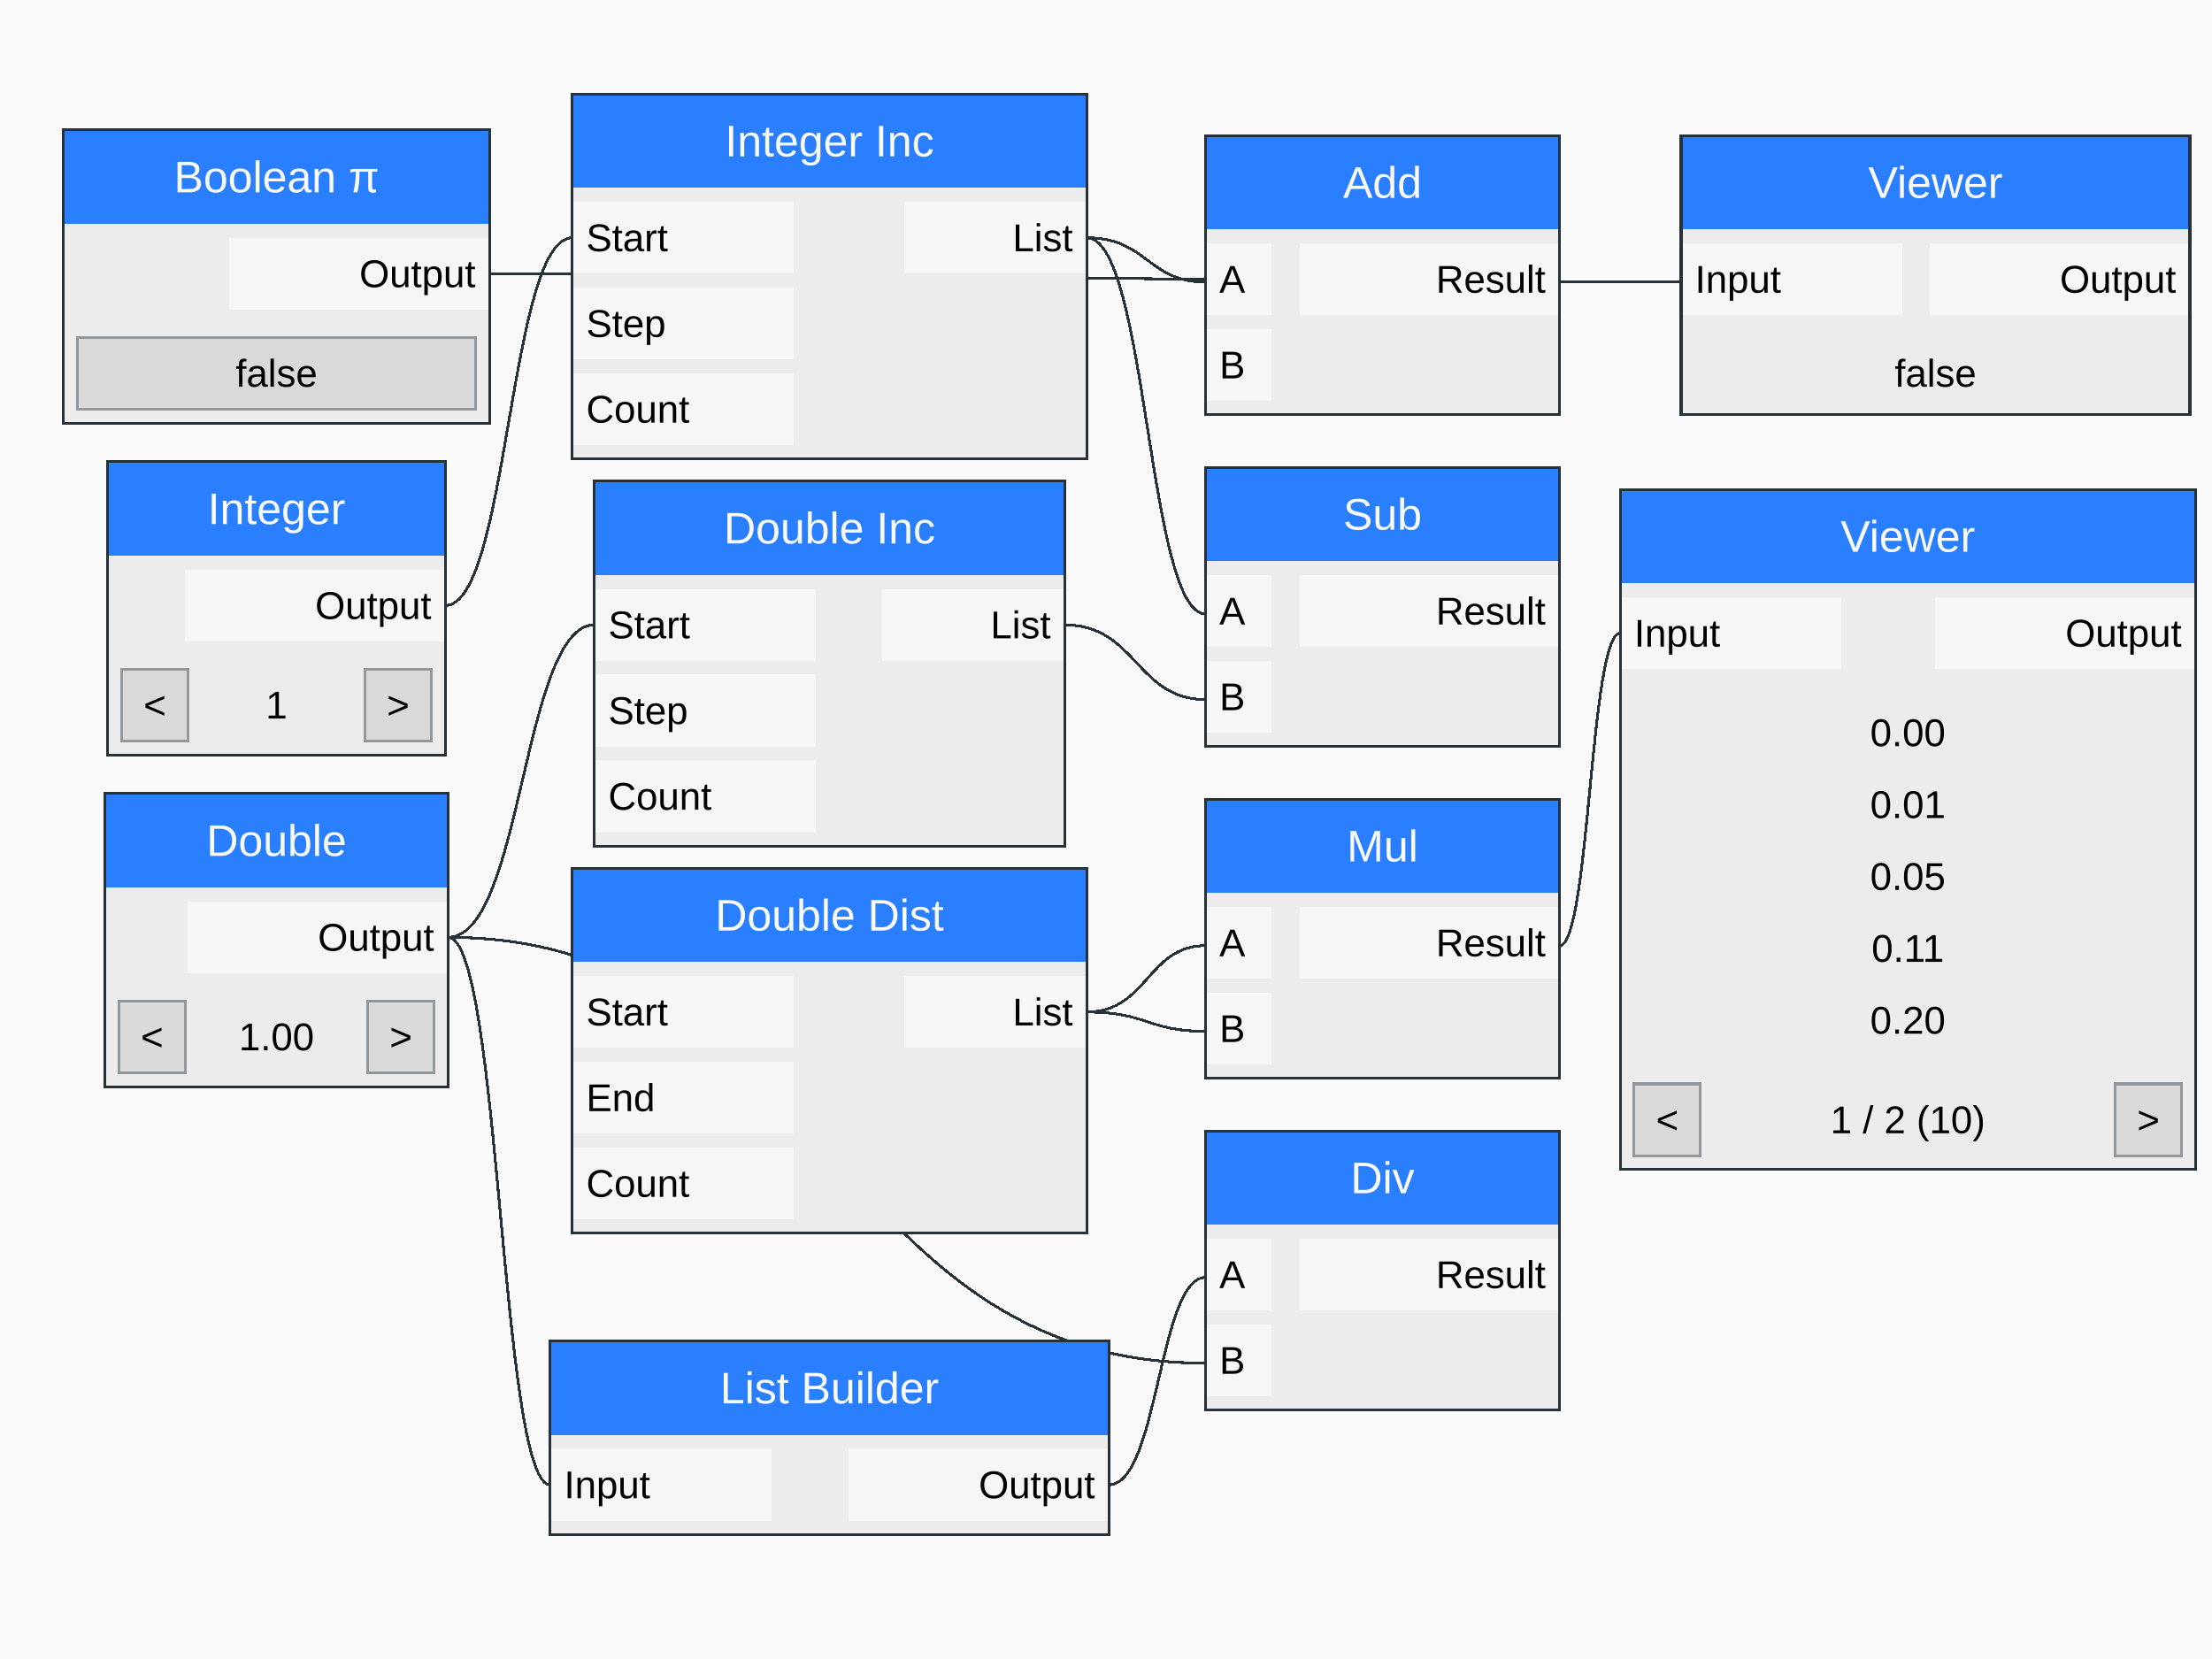
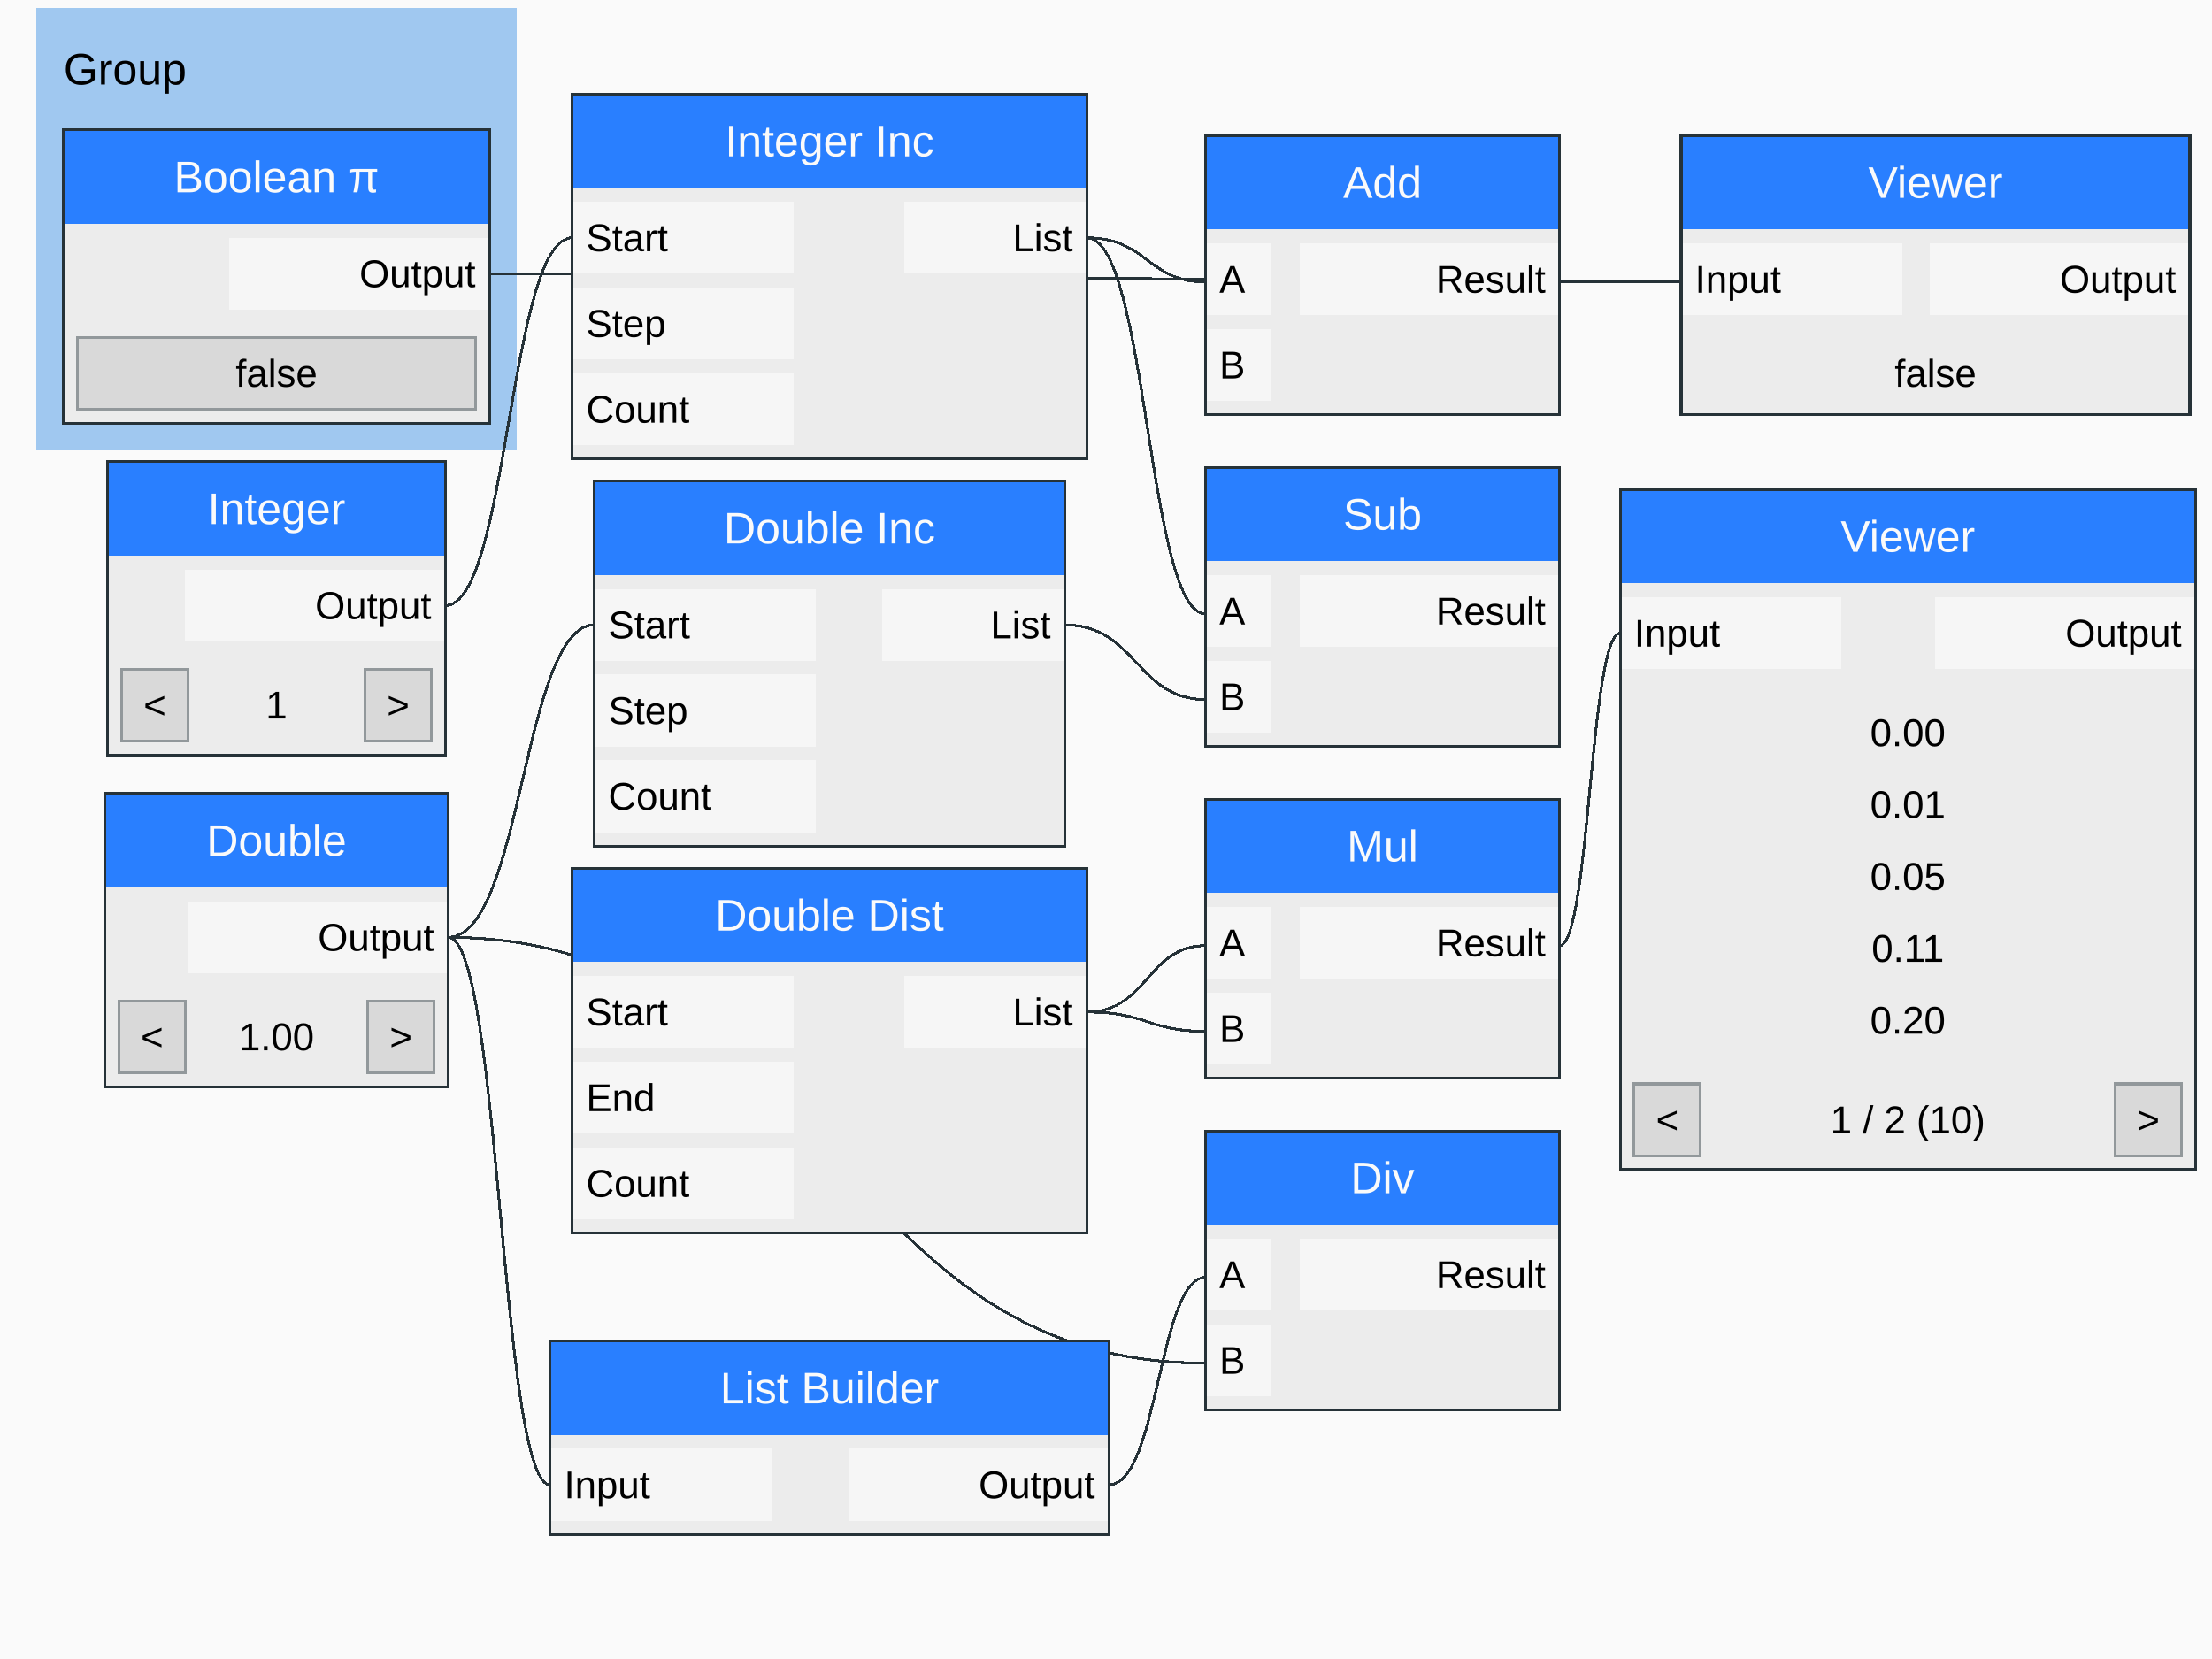
<svg xmlns="http://www.w3.org/2000/svg" version="1.1" width="800" height="600" shape-rendering="crispEdges">
  <rect x="0" y="0" width="800" height="600" style="fill:rgb(250,250,250);" />
+   <rect x="13" y="3" width="174" height="160" style="fill:rgb(160,200,240);" />
+   <text x="23" y="25" dominant-baseline="central" text-anchor="start" style="fill:rgb(0,0,0);font-family:Arial;font-size:16px;">Group</text>
  <path d="M177,99 C393,99 393,102 608,102" style="fill:none;stroke-width:1px;stroke:rgb(38,50,56);" />
  <path d="M161,219 C184,219 184,86 207,86" style="fill:none;stroke-width:1px;stroke:rgb(38,50,56);" />
  <path d="M162,339 C189,339 189,226 215,226" style="fill:none;stroke-width:1px;stroke:rgb(38,50,56);" />
  <path d="M162,339 C181,339 181,537 199,537" style="fill:none;stroke-width:1px;stroke:rgb(38,50,56);" />
  <path d="M162,339 C299,339 299,493 436,493" style="fill:none;stroke-width:1px;stroke:rgb(38,50,56);" />
  <path d="M393,86 C415,86 415,222 436,222" style="fill:none;stroke-width:1px;stroke:rgb(38,50,56);" />
  <path d="M393,86 C415,86 415,102 436,102" style="fill:none;stroke-width:1px;stroke:rgb(38,50,56);" />
  <path d="M385,226 C411,226 411,253 436,253" style="fill:none;stroke-width:1px;stroke:rgb(38,50,56);" />
  <path d="M393,366 C415,366 415,342 436,342" style="fill:none;stroke-width:1px;stroke:rgb(38,50,56);" />
  <path d="M393,366 C415,366 415,373 436,373" style="fill:none;stroke-width:1px;stroke:rgb(38,50,56);" />
  <path d="M401,537 C419,537 419,462 436,462" style="fill:none;stroke-width:1px;stroke:rgb(38,50,56);" />
  <path d="M564,342 C575,342 575,229 586,229" style="fill:none;stroke-width:1px;stroke:rgb(38,50,56);" />
  <rect x="23" y="47" width="154" height="34" style="fill:rgb(41,127,255);" />
  <text x="100" y="64" dominant-baseline="central" text-anchor="middle" style="fill:rgb(250,250,250);font-family:Arial;font-size:16px;">Boolean π</text>
  <rect x="23" y="81" width="154" height="36" style="fill:rgb(236,236,236);" />
  <rect x="83" y="86" width="94" height="26" style="fill:rgb(246,246,246);" />
  <text x="172" y="99" dominant-baseline="central" text-anchor="end" style="fill:rgb(0,0,0);font-family:Arial;font-size:14px;">Output</text>
  <rect x="23" y="117" width="154" height="36" style="fill:rgb(236,236,236);" />
  <rect x="28" y="122" width="144" height="26" style="fill:rgb(217,217,217);" />
  <text x="100" y="135" dominant-baseline="central" text-anchor="middle" style="fill:rgb(0,0,0);font-family:Arial;font-size:14px;">false</text>
  <rect x="28" y="122" width="144" height="26" style="fill:none;stroke-width:1px;stroke:rgb(146,152,155);" />
  <rect x="23" y="47" width="154" height="106" style="fill:none;stroke-width:1px;stroke:rgb(38,50,56);" />
  <rect x="39" y="167" width="122" height="34" style="fill:rgb(41,127,255);" />
  <text x="100" y="184" dominant-baseline="central" text-anchor="middle" style="fill:rgb(250,250,250);font-family:Arial;font-size:16px;">Integer</text>
  <rect x="39" y="201" width="122" height="36" style="fill:rgb(236,236,236);" />
  <rect x="67" y="206" width="94" height="26" style="fill:rgb(246,246,246);" />
  <text x="156" y="219" dominant-baseline="central" text-anchor="end" style="fill:rgb(0,0,0);font-family:Arial;font-size:14px;">Output</text>
  <rect x="39" y="237" width="122" height="36" style="fill:rgb(236,236,236);" />
  <text x="100" y="255" dominant-baseline="central" text-anchor="middle" style="fill:rgb(0,0,0);font-family:Arial;font-size:14px;">1</text>
  <rect x="44" y="242" width="24" height="26" style="fill:rgb(217,217,217);" />
  <text x="56" y="255" dominant-baseline="central" text-anchor="middle" style="fill:rgb(0,0,0);font-family:Arial;font-size:14px;">&lt;</text>
  <rect x="44" y="242" width="24" height="26" style="fill:none;stroke-width:1px;stroke:rgb(146,152,155);" />
  <rect x="132" y="242" width="24" height="26" style="fill:rgb(217,217,217);" />
  <text x="144" y="255" dominant-baseline="central" text-anchor="middle" style="fill:rgb(0,0,0);font-family:Arial;font-size:14px;">&gt;</text>
  <rect x="132" y="242" width="24" height="26" style="fill:none;stroke-width:1px;stroke:rgb(146,152,155);" />
  <rect x="39" y="167" width="122" height="106" style="fill:none;stroke-width:1px;stroke:rgb(38,50,56);" />
  <rect x="38" y="287" width="124" height="34" style="fill:rgb(41,127,255);" />
  <text x="100" y="304" dominant-baseline="central" text-anchor="middle" style="fill:rgb(250,250,250);font-family:Arial;font-size:16px;">Double</text>
  <rect x="38" y="321" width="124" height="36" style="fill:rgb(236,236,236);" />
  <rect x="68" y="326" width="94" height="26" style="fill:rgb(246,246,246);" />
  <text x="157" y="339" dominant-baseline="central" text-anchor="end" style="fill:rgb(0,0,0);font-family:Arial;font-size:14px;">Output</text>
  <rect x="38" y="357" width="124" height="36" style="fill:rgb(236,236,236);" />
  <text x="100" y="375" dominant-baseline="central" text-anchor="middle" style="fill:rgb(0,0,0);font-family:Arial;font-size:14px;">1.00</text>
  <rect x="43" y="362" width="24" height="26" style="fill:rgb(217,217,217);" />
  <text x="55" y="375" dominant-baseline="central" text-anchor="middle" style="fill:rgb(0,0,0);font-family:Arial;font-size:14px;">&lt;</text>
  <rect x="43" y="362" width="24" height="26" style="fill:none;stroke-width:1px;stroke:rgb(146,152,155);" />
  <rect x="133" y="362" width="24" height="26" style="fill:rgb(217,217,217);" />
  <text x="145" y="375" dominant-baseline="central" text-anchor="middle" style="fill:rgb(0,0,0);font-family:Arial;font-size:14px;">&gt;</text>
  <rect x="133" y="362" width="24" height="26" style="fill:none;stroke-width:1px;stroke:rgb(146,152,155);" />
  <rect x="38" y="287" width="124" height="106" style="fill:none;stroke-width:1px;stroke:rgb(38,50,56);" />
  <rect x="207" y="34" width="186" height="34" style="fill:rgb(41,127,255);" />
  <text x="300" y="51" dominant-baseline="central" text-anchor="middle" style="fill:rgb(250,250,250);font-family:Arial;font-size:16px;">Integer Inc</text>
  <rect x="207" y="68" width="186" height="98" style="fill:rgb(236,236,236);" />
  <rect x="207" y="73" width="80" height="26" style="fill:rgb(246,246,246);" />
  <text x="212" y="86" dominant-baseline="central" text-anchor="start" style="fill:rgb(0,0,0);font-family:Arial;font-size:14px;">Start</text>
  <rect x="207" y="104" width="80" height="26" style="fill:rgb(246,246,246);" />
  <text x="212" y="117" dominant-baseline="central" text-anchor="start" style="fill:rgb(0,0,0);font-family:Arial;font-size:14px;">Step</text>
  <rect x="207" y="135" width="80" height="26" style="fill:rgb(246,246,246);" />
  <text x="212" y="148" dominant-baseline="central" text-anchor="start" style="fill:rgb(0,0,0);font-family:Arial;font-size:14px;">Count</text>
  <rect x="327" y="73" width="66" height="26" style="fill:rgb(246,246,246);" />
  <text x="388" y="86" dominant-baseline="central" text-anchor="end" style="fill:rgb(0,0,0);font-family:Arial;font-size:14px;">List</text>
  <rect x="207" y="34" width="186" height="132" style="fill:none;stroke-width:1px;stroke:rgb(38,50,56);" />
  <rect x="215" y="174" width="170" height="34" style="fill:rgb(41,127,255);" />
  <text x="300" y="191" dominant-baseline="central" text-anchor="middle" style="fill:rgb(250,250,250);font-family:Arial;font-size:16px;">Double Inc</text>
  <rect x="215" y="208" width="170" height="98" style="fill:rgb(236,236,236);" />
  <rect x="215" y="213" width="80" height="26" style="fill:rgb(246,246,246);" />
  <text x="220" y="226" dominant-baseline="central" text-anchor="start" style="fill:rgb(0,0,0);font-family:Arial;font-size:14px;">Start</text>
  <rect x="215" y="244" width="80" height="26" style="fill:rgb(246,246,246);" />
  <text x="220" y="257" dominant-baseline="central" text-anchor="start" style="fill:rgb(0,0,0);font-family:Arial;font-size:14px;">Step</text>
  <rect x="215" y="275" width="80" height="26" style="fill:rgb(246,246,246);" />
  <text x="220" y="288" dominant-baseline="central" text-anchor="start" style="fill:rgb(0,0,0);font-family:Arial;font-size:14px;">Count</text>
  <rect x="319" y="213" width="66" height="26" style="fill:rgb(246,246,246);" />
  <text x="380" y="226" dominant-baseline="central" text-anchor="end" style="fill:rgb(0,0,0);font-family:Arial;font-size:14px;">List</text>
  <rect x="215" y="174" width="170" height="132" style="fill:none;stroke-width:1px;stroke:rgb(38,50,56);" />
  <rect x="207" y="314" width="186" height="34" style="fill:rgb(41,127,255);" />
  <text x="300" y="331" dominant-baseline="central" text-anchor="middle" style="fill:rgb(250,250,250);font-family:Arial;font-size:16px;">Double Dist</text>
  <rect x="207" y="348" width="186" height="98" style="fill:rgb(236,236,236);" />
  <rect x="207" y="353" width="80" height="26" style="fill:rgb(246,246,246);" />
  <text x="212" y="366" dominant-baseline="central" text-anchor="start" style="fill:rgb(0,0,0);font-family:Arial;font-size:14px;">Start</text>
  <rect x="207" y="384" width="80" height="26" style="fill:rgb(246,246,246);" />
  <text x="212" y="397" dominant-baseline="central" text-anchor="start" style="fill:rgb(0,0,0);font-family:Arial;font-size:14px;">End</text>
  <rect x="207" y="415" width="80" height="26" style="fill:rgb(246,246,246);" />
  <text x="212" y="428" dominant-baseline="central" text-anchor="start" style="fill:rgb(0,0,0);font-family:Arial;font-size:14px;">Count</text>
  <rect x="327" y="353" width="66" height="26" style="fill:rgb(246,246,246);" />
  <text x="388" y="366" dominant-baseline="central" text-anchor="end" style="fill:rgb(0,0,0);font-family:Arial;font-size:14px;">List</text>
  <rect x="207" y="314" width="186" height="132" style="fill:none;stroke-width:1px;stroke:rgb(38,50,56);" />
  <rect x="199" y="485" width="202" height="34" style="fill:rgb(41,127,255);" />
  <text x="300" y="502" dominant-baseline="central" text-anchor="middle" style="fill:rgb(250,250,250);font-family:Arial;font-size:16px;">List Builder</text>
  <rect x="199" y="519" width="202" height="36" style="fill:rgb(236,236,236);" />
  <rect x="199" y="524" width="80" height="26" style="fill:rgb(246,246,246);" />
  <text x="204" y="537" dominant-baseline="central" text-anchor="start" style="fill:rgb(0,0,0);font-family:Arial;font-size:14px;">Input</text>
  <rect x="307" y="524" width="94" height="26" style="fill:rgb(246,246,246);" />
  <text x="396" y="537" dominant-baseline="central" text-anchor="end" style="fill:rgb(0,0,0);font-family:Arial;font-size:14px;">Output</text>
  <rect x="199" y="485" width="202" height="70" style="fill:none;stroke-width:1px;stroke:rgb(38,50,56);" />
  <rect x="436" y="169" width="128" height="34" style="fill:rgb(41,127,255);" />
  <text x="500" y="186" dominant-baseline="central" text-anchor="middle" style="fill:rgb(250,250,250);font-family:Arial;font-size:16px;">Sub</text>
  <rect x="436" y="203" width="128" height="67" style="fill:rgb(236,236,236);" />
  <rect x="436" y="208" width="24" height="26" style="fill:rgb(246,246,246);" />
  <text x="441" y="221" dominant-baseline="central" text-anchor="start" style="fill:rgb(0,0,0);font-family:Arial;font-size:14px;">A</text>
  <rect x="436" y="239" width="24" height="26" style="fill:rgb(246,246,246);" />
  <text x="441" y="252" dominant-baseline="central" text-anchor="start" style="fill:rgb(0,0,0);font-family:Arial;font-size:14px;">B</text>
  <rect x="470" y="208" width="94" height="26" style="fill:rgb(246,246,246);" />
  <text x="559" y="221" dominant-baseline="central" text-anchor="end" style="fill:rgb(0,0,0);font-family:Arial;font-size:14px;">Result</text>
  <rect x="436" y="169" width="128" height="101" style="fill:none;stroke-width:1px;stroke:rgb(38,50,56);" />
  <rect x="436" y="289" width="128" height="34" style="fill:rgb(41,127,255);" />
  <text x="500" y="306" dominant-baseline="central" text-anchor="middle" style="fill:rgb(250,250,250);font-family:Arial;font-size:16px;">Mul</text>
  <rect x="436" y="323" width="128" height="67" style="fill:rgb(236,236,236);" />
  <rect x="436" y="328" width="24" height="26" style="fill:rgb(246,246,246);" />
  <text x="441" y="341" dominant-baseline="central" text-anchor="start" style="fill:rgb(0,0,0);font-family:Arial;font-size:14px;">A</text>
  <rect x="436" y="359" width="24" height="26" style="fill:rgb(246,246,246);" />
  <text x="441" y="372" dominant-baseline="central" text-anchor="start" style="fill:rgb(0,0,0);font-family:Arial;font-size:14px;">B</text>
  <rect x="470" y="328" width="94" height="26" style="fill:rgb(246,246,246);" />
  <text x="559" y="341" dominant-baseline="central" text-anchor="end" style="fill:rgb(0,0,0);font-family:Arial;font-size:14px;">Result</text>
  <rect x="436" y="289" width="128" height="101" style="fill:none;stroke-width:1px;stroke:rgb(38,50,56);" />
  <rect x="436" y="409" width="128" height="34" style="fill:rgb(41,127,255);" />
  <text x="500" y="426" dominant-baseline="central" text-anchor="middle" style="fill:rgb(250,250,250);font-family:Arial;font-size:16px;">Div</text>
  <rect x="436" y="443" width="128" height="67" style="fill:rgb(236,236,236);" />
  <rect x="436" y="448" width="24" height="26" style="fill:rgb(246,246,246);" />
  <text x="441" y="461" dominant-baseline="central" text-anchor="start" style="fill:rgb(0,0,0);font-family:Arial;font-size:14px;">A</text>
  <rect x="436" y="479" width="24" height="26" style="fill:rgb(246,246,246);" />
  <text x="441" y="492" dominant-baseline="central" text-anchor="start" style="fill:rgb(0,0,0);font-family:Arial;font-size:14px;">B</text>
  <rect x="470" y="448" width="94" height="26" style="fill:rgb(246,246,246);" />
  <text x="559" y="461" dominant-baseline="central" text-anchor="end" style="fill:rgb(0,0,0);font-family:Arial;font-size:14px;">Result</text>
  <rect x="436" y="409" width="128" height="101" style="fill:none;stroke-width:1px;stroke:rgb(38,50,56);" />
  <rect x="436" y="49" width="128" height="34" style="fill:rgb(41,127,255);" />
  <text x="500" y="66" dominant-baseline="central" text-anchor="middle" style="fill:rgb(250,250,250);font-family:Arial;font-size:16px;">Add</text>
  <rect x="436" y="83" width="128" height="67" style="fill:rgb(236,236,236);" />
  <rect x="436" y="88" width="24" height="26" style="fill:rgb(246,246,246);" />
  <text x="441" y="101" dominant-baseline="central" text-anchor="start" style="fill:rgb(0,0,0);font-family:Arial;font-size:14px;">A</text>
  <rect x="436" y="119" width="24" height="26" style="fill:rgb(246,246,246);" />
  <text x="441" y="132" dominant-baseline="central" text-anchor="start" style="fill:rgb(0,0,0);font-family:Arial;font-size:14px;">B</text>
  <rect x="470" y="88" width="94" height="26" style="fill:rgb(246,246,246);" />
  <text x="559" y="101" dominant-baseline="central" text-anchor="end" style="fill:rgb(0,0,0);font-family:Arial;font-size:14px;">Result</text>
  <rect x="436" y="49" width="128" height="101" style="fill:none;stroke-width:1px;stroke:rgb(38,50,56);" />
  <rect x="608" y="49" width="184" height="34" style="fill:rgb(41,127,255);" />
  <text x="700" y="66" dominant-baseline="central" text-anchor="middle" style="fill:rgb(250,250,250);font-family:Arial;font-size:16px;">Viewer</text>
  <rect x="608" y="83" width="184" height="36" style="fill:rgb(236,236,236);" />
  <rect x="608" y="88" width="80" height="26" style="fill:rgb(246,246,246);" />
  <text x="613" y="101" dominant-baseline="central" text-anchor="start" style="fill:rgb(0,0,0);font-family:Arial;font-size:14px;">Input</text>
  <rect x="698" y="88" width="94" height="26" style="fill:rgb(246,246,246);" />
  <text x="787" y="101" dominant-baseline="central" text-anchor="end" style="fill:rgb(0,0,0);font-family:Arial;font-size:14px;">Output</text>
  <rect x="608" y="119" width="184" height="31" style="fill:rgb(236,236,236);" />
  <text x="700" y="135" dominant-baseline="central" text-anchor="middle" style="fill:rgb(0,0,0);font-family:Arial;font-size:14px;">false</text>
  <rect x="608" y="49" width="184" height="101" style="fill:none;stroke-width:1px;stroke:rgb(38,50,56);" />
  <rect x="586" y="177" width="208" height="34" style="fill:rgb(41,127,255);" />
  <text x="690" y="194" dominant-baseline="central" text-anchor="middle" style="fill:rgb(250,250,250);font-family:Arial;font-size:16px;">Viewer</text>
  <rect x="586" y="211" width="208" height="36" style="fill:rgb(236,236,236);" />
  <rect x="586" y="216" width="80" height="26" style="fill:rgb(246,246,246);" />
  <text x="591" y="229" dominant-baseline="central" text-anchor="start" style="fill:rgb(0,0,0);font-family:Arial;font-size:14px;">Input</text>
  <rect x="700" y="216" width="94" height="26" style="fill:rgb(246,246,246);" />
  <text x="789" y="229" dominant-baseline="central" text-anchor="end" style="fill:rgb(0,0,0);font-family:Arial;font-size:14px;">Output</text>
  <rect x="586" y="247" width="208" height="140" style="fill:rgb(236,236,236);" />
  <text x="690" y="265" dominant-baseline="central" text-anchor="middle" style="fill:rgb(0,0,0);font-family:Arial;font-size:14px;">0.00</text>
  <text x="690" y="291" dominant-baseline="central" text-anchor="middle" style="fill:rgb(0,0,0);font-family:Arial;font-size:14px;">0.01</text>
  <text x="690" y="317" dominant-baseline="central" text-anchor="middle" style="fill:rgb(0,0,0);font-family:Arial;font-size:14px;">0.05</text>
  <text x="690" y="343" dominant-baseline="central" text-anchor="middle" style="fill:rgb(0,0,0);font-family:Arial;font-size:14px;">0.11</text>
  <text x="690" y="369" dominant-baseline="central" text-anchor="middle" style="fill:rgb(0,0,0);font-family:Arial;font-size:14px;">0.20</text>
  <rect x="586" y="387" width="208" height="36" style="fill:rgb(236,236,236);" />
  <text x="690" y="405" dominant-baseline="central" text-anchor="middle" style="fill:rgb(0,0,0);font-family:Arial;font-size:14px;">1 / 2 (10)</text>
  <rect x="591" y="392" width="24" height="26" style="fill:rgb(217,217,217);" />
  <text x="603" y="405" dominant-baseline="central" text-anchor="middle" style="fill:rgb(0,0,0);font-family:Arial;font-size:14px;">&lt;</text>
  <rect x="591" y="392" width="24" height="26" style="fill:none;stroke-width:1px;stroke:rgb(146,152,155);" />
  <rect x="765" y="392" width="24" height="26" style="fill:rgb(217,217,217);" />
  <text x="777" y="405" dominant-baseline="central" text-anchor="middle" style="fill:rgb(0,0,0);font-family:Arial;font-size:14px;">&gt;</text>
  <rect x="765" y="392" width="24" height="26" style="fill:none;stroke-width:1px;stroke:rgb(146,152,155);" />
  <rect x="586" y="177" width="208" height="246" style="fill:none;stroke-width:1px;stroke:rgb(38,50,56);" />
</svg>
